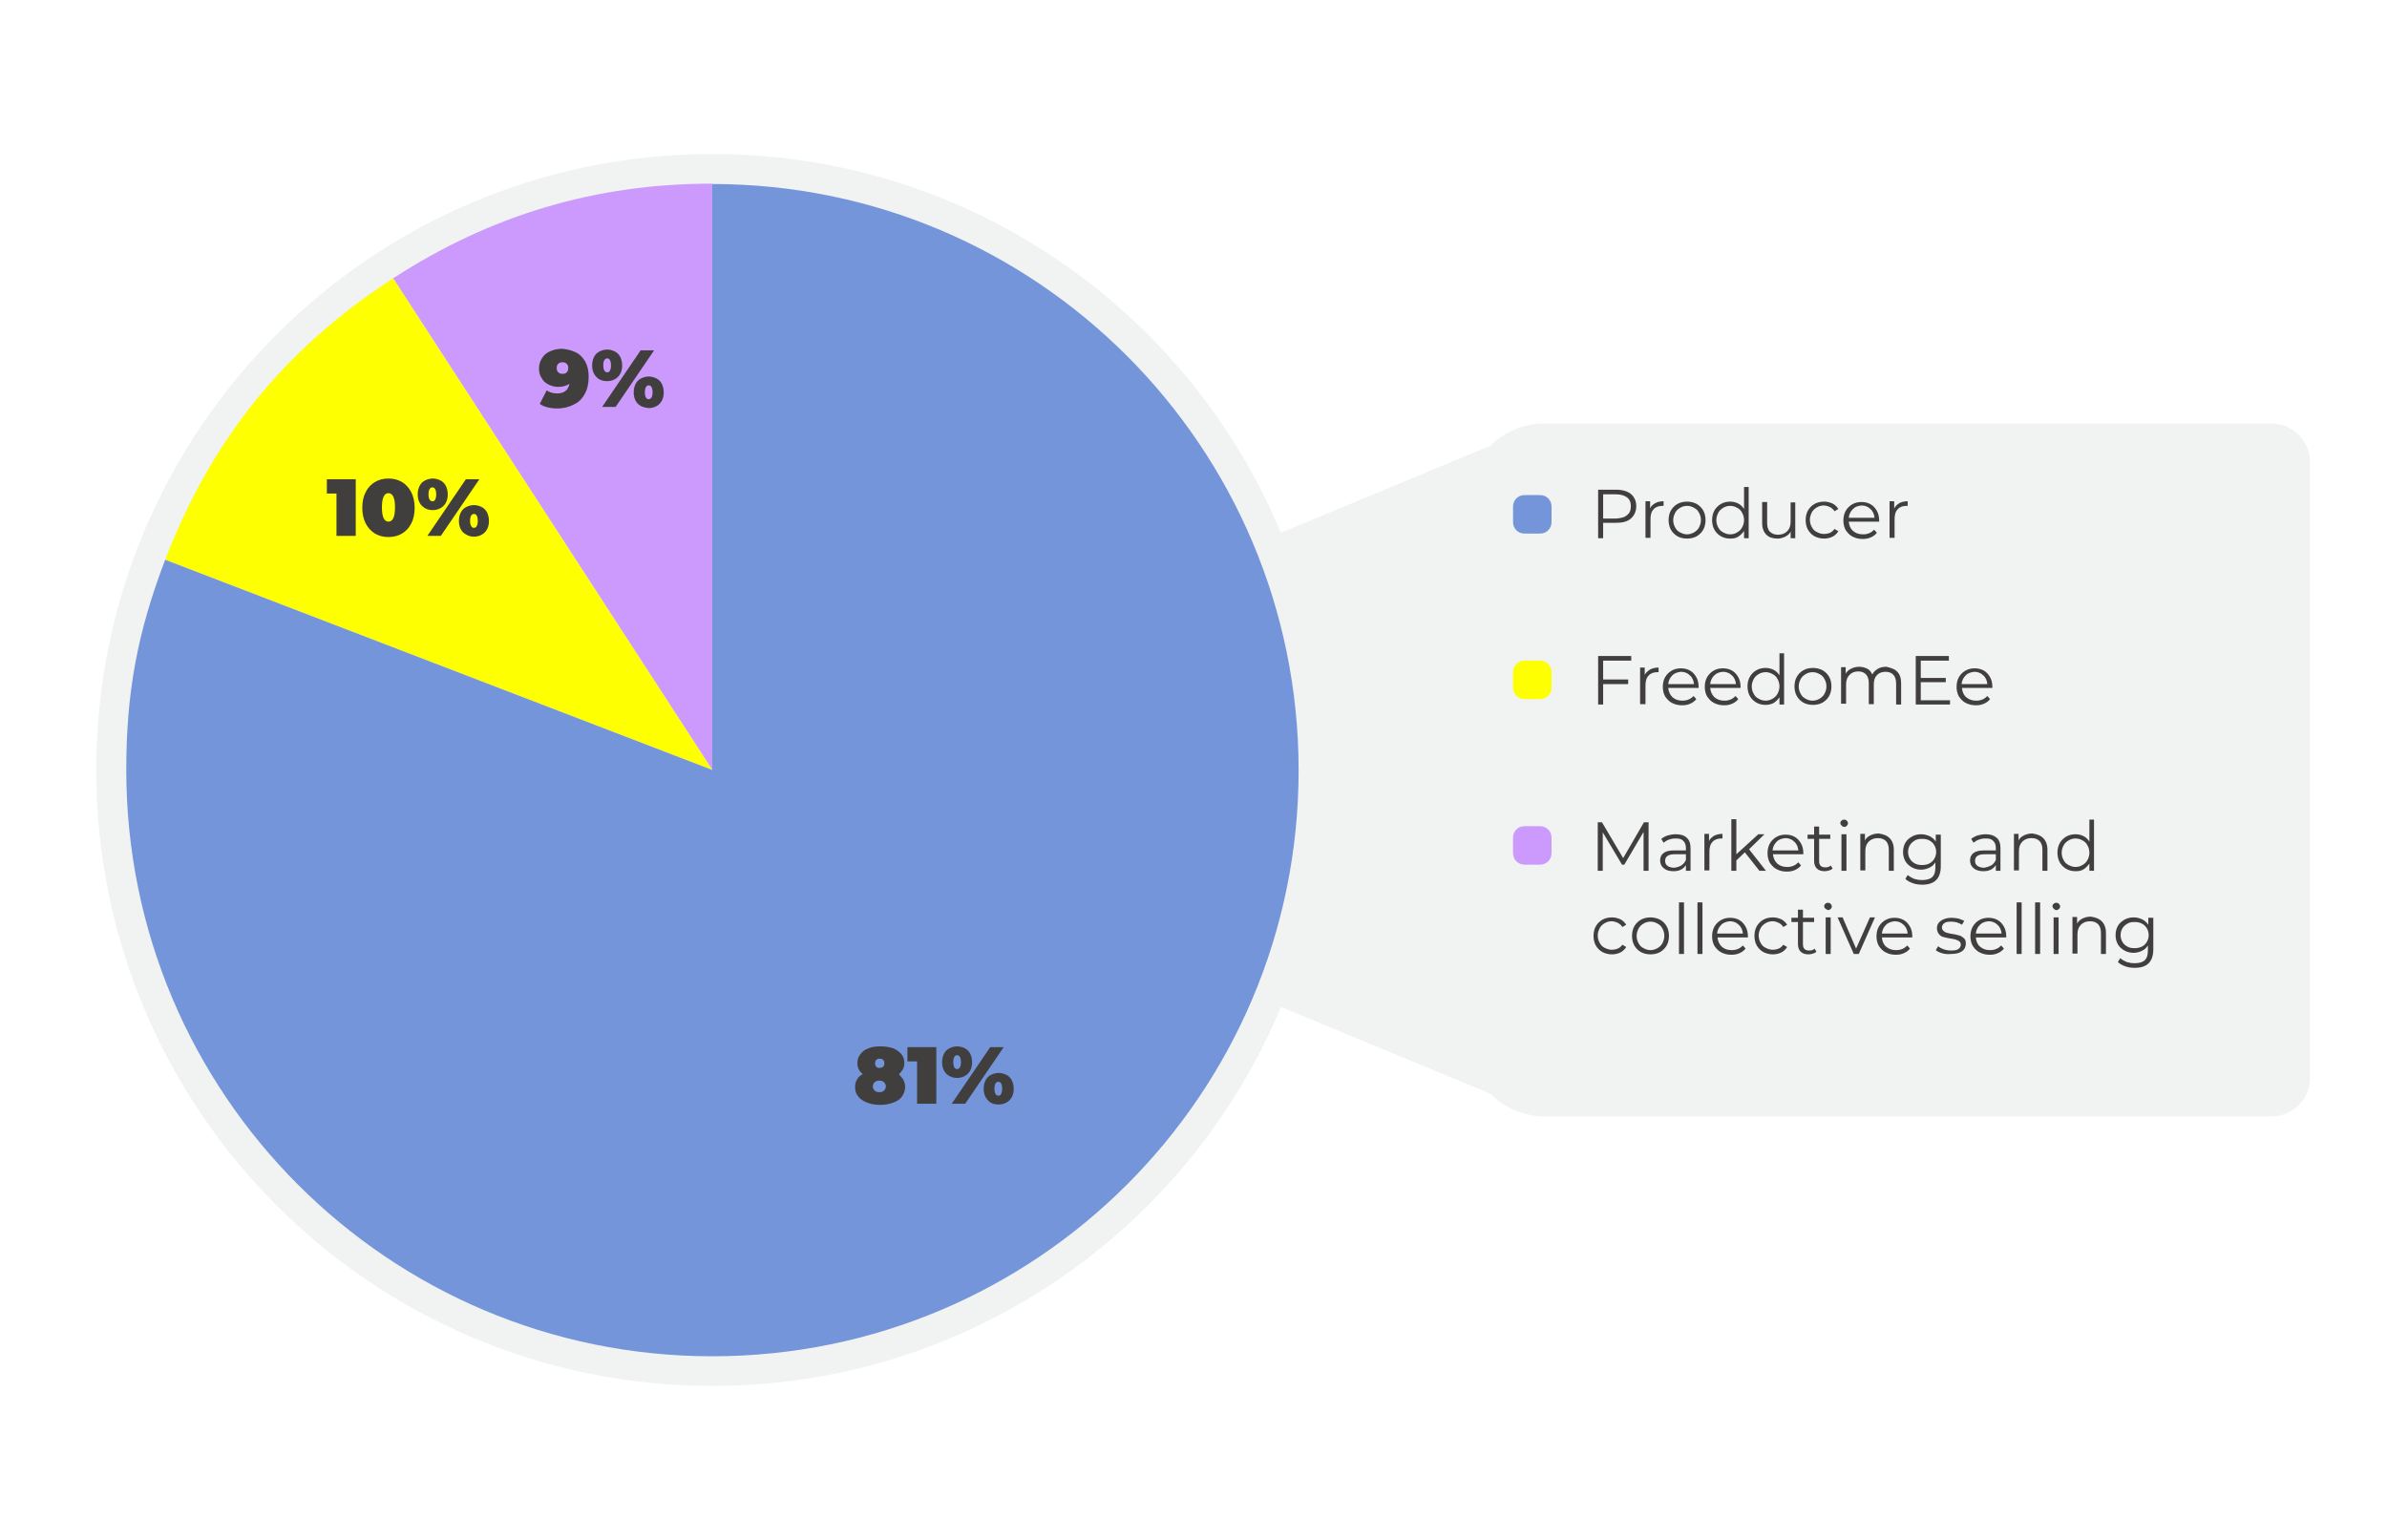
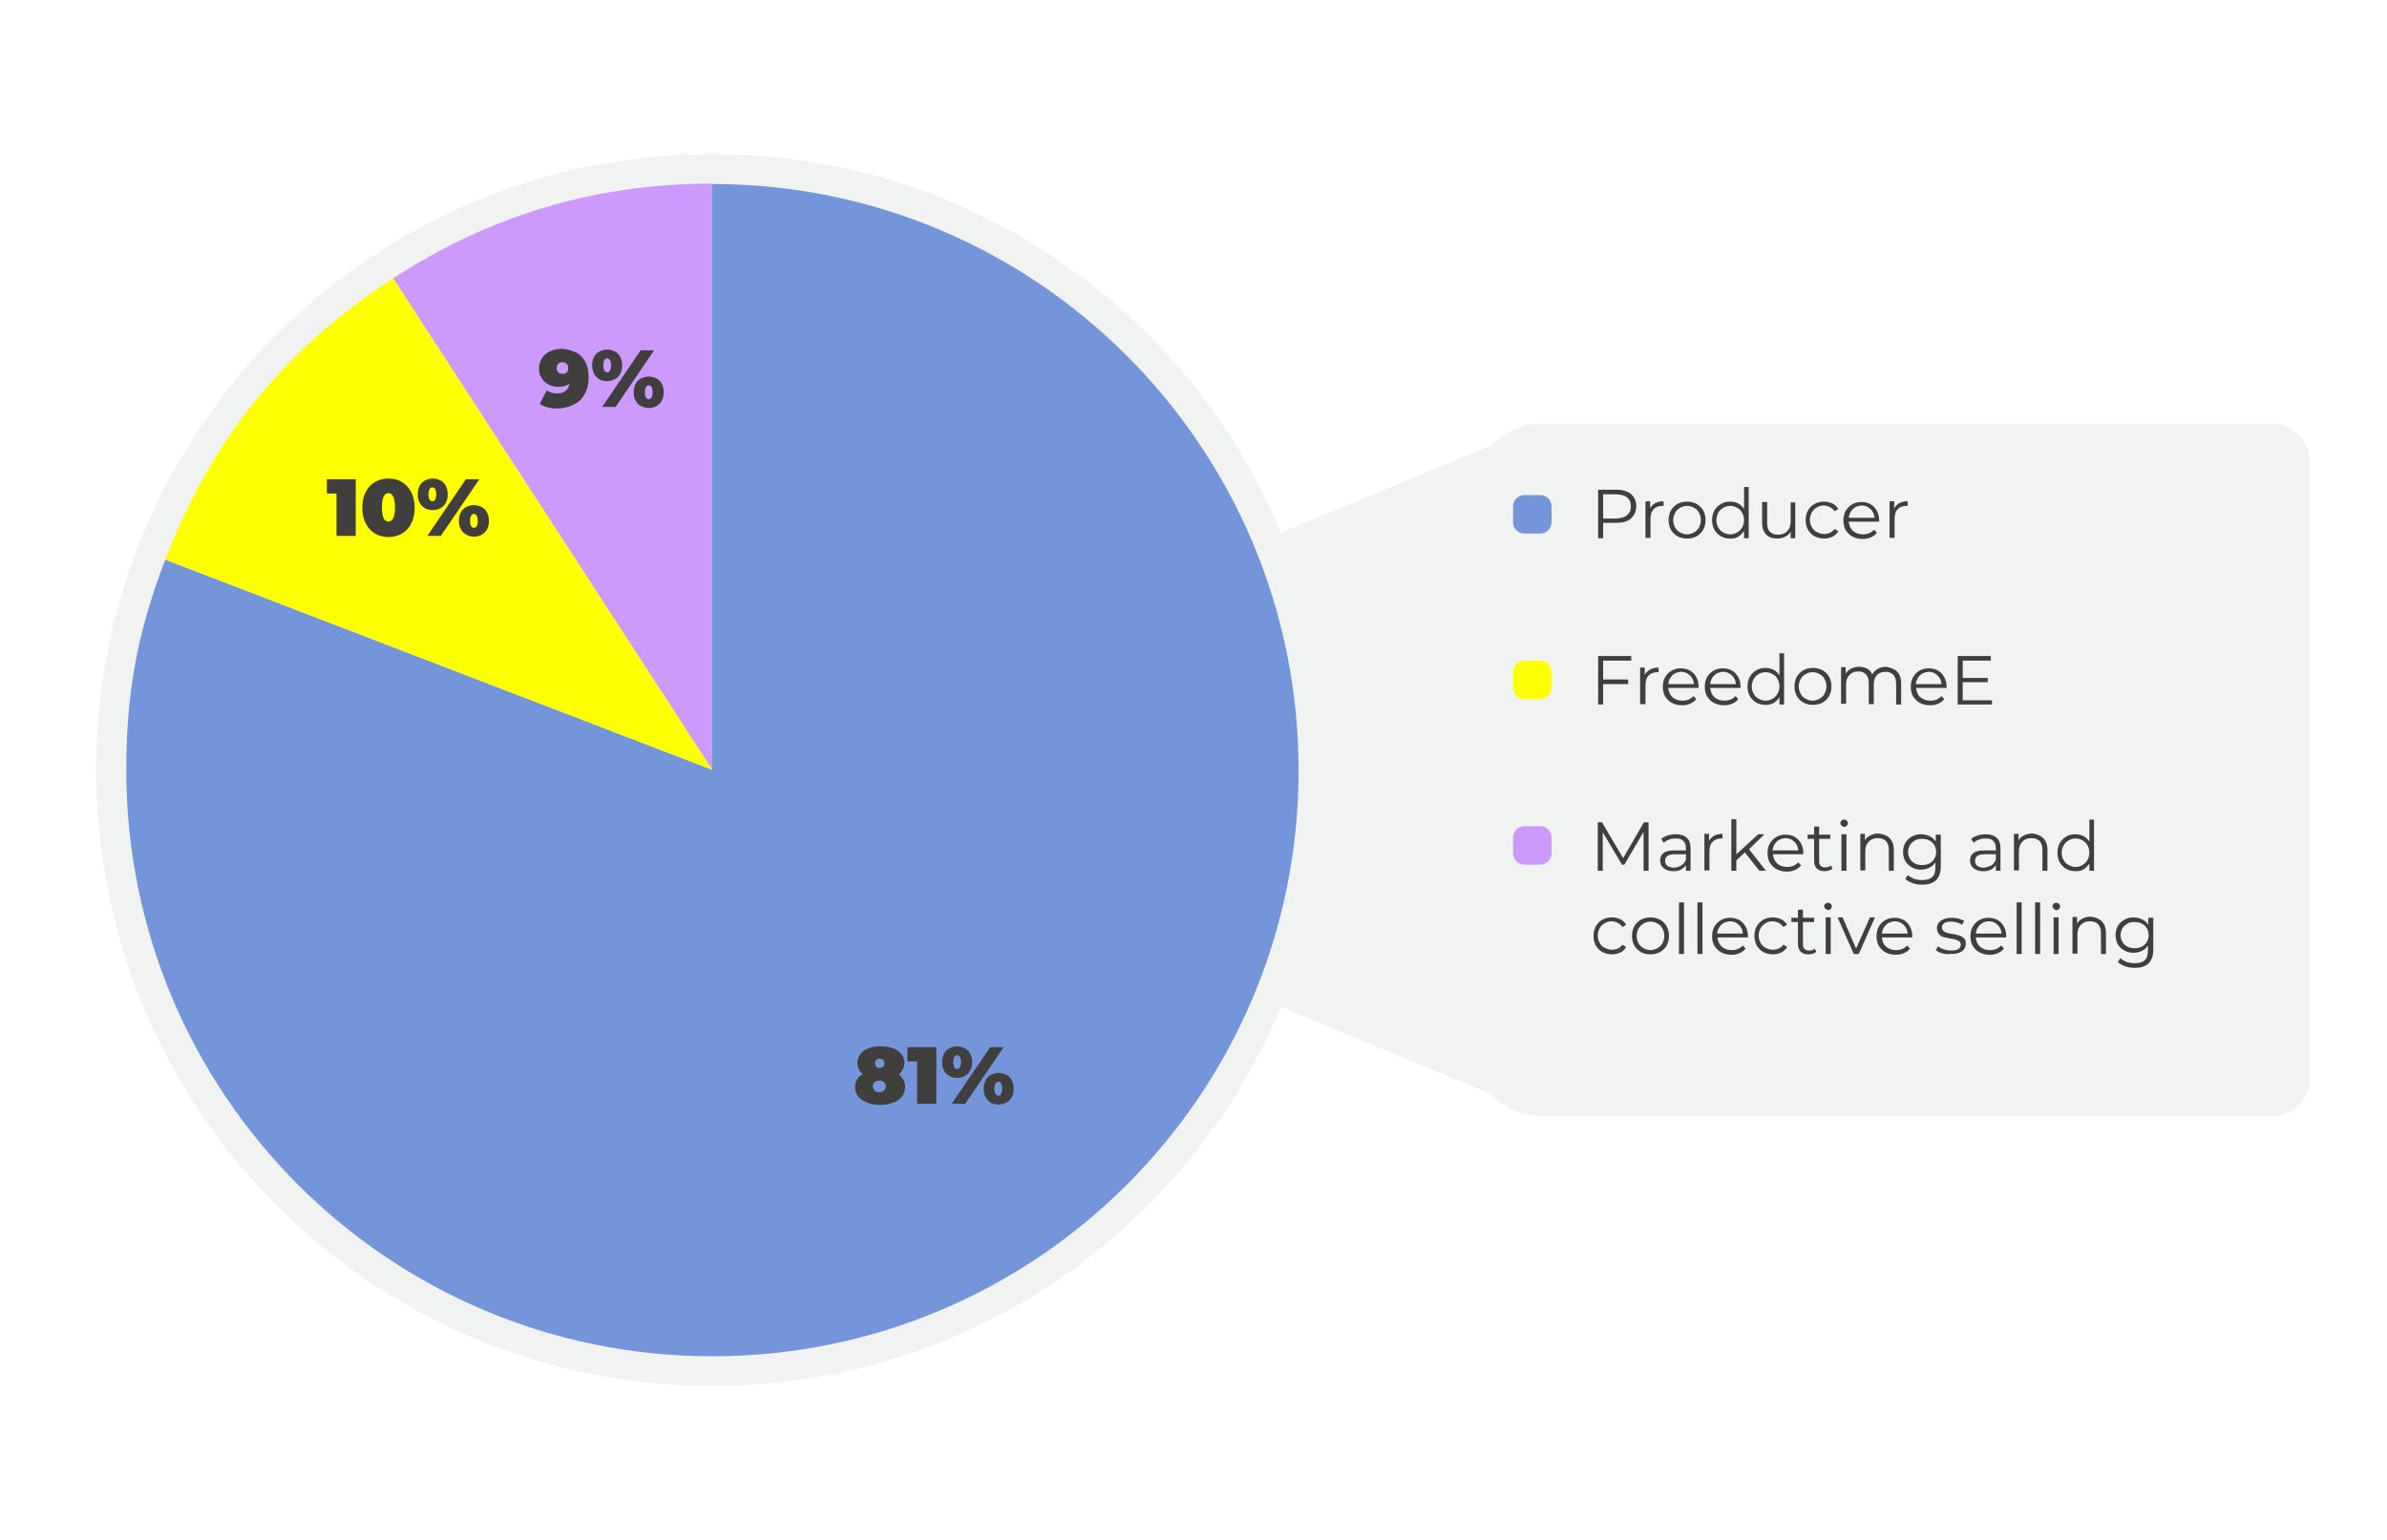
<svg xmlns="http://www.w3.org/2000/svg" version="1.1" id="grafico_2" x="0px" y="0px" viewBox="0 0 620 400" style="enable-background:new 0 0 620 400;" xml:space="preserve">
  <style type="text/css">
	.st0{fill:#F1F2F2;}
	.st1{fill:#7495DA;}
	.st2{fill:#FEFF01;}
	.st3{fill:#CC9AFD;}
	.st4{fill:#413E3E;}
</style>
  <path class="st0" d="M590,290H401.3c-5.3,0-10.4-2.1-14.2-5.9L184.3,200l202.8-84.2c3.7-3.7,8.8-5.8,14-5.8H590c5.5,0,10,4.5,10,10  v160C600,285.5,595.5,290,590,290z" />
  <circle class="st0" cx="185" cy="200" r="160" />
  <path class="st1" d="M400,138.6h-4c-1.7,0-3-1.3-3-3v-4c0-1.7,1.3-3,3-3h4c1.7,0,3,1.3,3,3v4C403,137.3,401.7,138.6,400,138.6z" />
  <path class="st2" d="M400,181.6h-4c-1.7,0-3-1.3-3-3v-4c0-1.7,1.3-3,3-3h4c1.7,0,3,1.3,3,3v4C403,180.3,401.7,181.6,400,181.6z" />
  <path class="st3" d="M400,224.6h-4c-1.7,0-3-1.3-3-3v-4c0-1.7,1.3-3,3-3h4c1.7,0,3,1.3,3,3v4C403,223.3,401.7,224.6,400,224.6z" />
  <path class="st4" d="M423.6,128.3c0.9,0.8,1.4,1.8,1.4,3.2c0,1.3-0.5,2.4-1.4,3.2c-0.9,0.8-2.2,1.1-3.8,1.1h-3.4v4h-1.3v-12.6h4.7  C421.4,127.2,422.7,127.6,423.6,128.3z M422.6,133.8c0.7-0.5,1-1.3,1-2.3c0-1-0.3-1.8-1-2.3c-0.7-0.5-1.6-0.8-2.9-0.8h-3.3v6.3h3.3  C421,134.6,422,134.4,422.6,133.8z" />
  <path class="st4" d="M429.9,130.7c0.6-0.3,1.3-0.5,2.2-0.5v1.2l-0.3,0c-1,0-1.8,0.3-2.3,0.9c-0.6,0.6-0.8,1.5-0.8,2.6v4.8h-1.3v-9.5  h1.2v1.9C428.8,131.5,429.3,131.1,429.9,130.7z" />
  <path class="st4" d="M435.7,139.3c-0.7-0.4-1.3-1-1.7-1.7c-0.4-0.7-0.6-1.6-0.6-2.5c0-0.9,0.2-1.8,0.6-2.5c0.4-0.7,1-1.3,1.7-1.7  c0.7-0.4,1.6-0.6,2.5-0.6s1.7,0.2,2.5,0.6c0.7,0.4,1.3,1,1.7,1.7c0.4,0.7,0.6,1.6,0.6,2.5c0,0.9-0.2,1.8-0.6,2.5  c-0.4,0.7-1,1.3-1.7,1.7c-0.7,0.4-1.6,0.6-2.5,0.6S436.4,139.7,435.7,139.3z M440,138.3c0.5-0.3,1-0.7,1.3-1.3  c0.3-0.6,0.5-1.2,0.5-1.9c0-0.7-0.2-1.4-0.5-1.9c-0.3-0.6-0.7-1-1.3-1.3c-0.5-0.3-1.1-0.5-1.8-0.5s-1.3,0.2-1.8,0.5  c-0.5,0.3-1,0.7-1.3,1.3c-0.3,0.6-0.5,1.2-0.5,1.9c0,0.7,0.2,1.4,0.5,1.9c0.3,0.6,0.7,1,1.3,1.3s1.1,0.5,1.8,0.5  S439.4,138.6,440,138.3z" />
  <path class="st4" d="M454.2,126.4v13.4H453v-1.9c-0.4,0.6-0.9,1.1-1.5,1.5s-1.3,0.5-2.1,0.5c-0.9,0-1.7-0.2-2.4-0.6  c-0.7-0.4-1.3-1-1.7-1.7c-0.4-0.7-0.6-1.6-0.6-2.5c0-0.9,0.2-1.8,0.6-2.5c0.4-0.7,1-1.3,1.7-1.7c0.7-0.4,1.5-0.6,2.4-0.6  c0.8,0,1.5,0.2,2.1,0.5c0.6,0.3,1.1,0.8,1.5,1.4v-5.7H454.2z M451.2,138.3c0.5-0.3,1-0.7,1.3-1.3c0.3-0.6,0.5-1.2,0.5-1.9  c0-0.7-0.2-1.4-0.5-1.9c-0.3-0.6-0.7-1-1.3-1.3c-0.5-0.3-1.1-0.5-1.8-0.5c-0.7,0-1.3,0.2-1.8,0.5c-0.5,0.3-1,0.7-1.3,1.3  c-0.3,0.6-0.5,1.2-0.5,1.9c0,0.7,0.2,1.4,0.5,1.9c0.3,0.6,0.7,1,1.3,1.3s1.1,0.5,1.8,0.5C450.1,138.8,450.7,138.6,451.2,138.3z" />
  <path class="st4" d="M466.3,130.3v9.5h-1.2v-1.7c-0.3,0.6-0.8,1-1.4,1.3c-0.6,0.3-1.3,0.5-2,0.5c-1.2,0-2.2-0.3-2.9-1  c-0.7-0.7-1.1-1.7-1.1-3v-5.5h1.3v5.4c0,1,0.2,1.8,0.7,2.3c0.5,0.5,1.2,0.8,2.1,0.8c1,0,1.8-0.3,2.4-0.9c0.6-0.6,0.9-1.4,0.9-2.5v-5  H466.3z" />
  <path class="st4" d="M471.3,139.3c-0.7-0.4-1.3-1-1.7-1.7c-0.4-0.7-0.6-1.6-0.6-2.5c0-0.9,0.2-1.8,0.6-2.5c0.4-0.7,1-1.3,1.7-1.7  s1.6-0.6,2.5-0.6c0.8,0,1.5,0.2,2.2,0.5c0.6,0.3,1.1,0.8,1.5,1.4l-1,0.6c-0.3-0.5-0.7-0.8-1.2-1.1c-0.5-0.2-1-0.4-1.6-0.4  c-0.7,0-1.3,0.2-1.8,0.5c-0.5,0.3-1,0.7-1.3,1.3c-0.3,0.6-0.5,1.2-0.5,1.9c0,0.7,0.2,1.4,0.5,1.9c0.3,0.6,0.7,1,1.3,1.3  s1.2,0.5,1.8,0.5c0.6,0,1.1-0.1,1.6-0.3c0.5-0.2,0.9-0.6,1.2-1l1,0.6c-0.4,0.6-0.9,1.1-1.5,1.4c-0.6,0.3-1.4,0.5-2.2,0.5  C472.9,139.9,472.1,139.7,471.3,139.3z" />
  <path class="st4" d="M488.1,135.5h-7.9c0.1,1,0.4,1.8,1.1,2.4c0.7,0.6,1.5,0.9,2.6,0.9c0.6,0,1.1-0.1,1.6-0.3  c0.5-0.2,0.9-0.5,1.3-0.9l0.7,0.8c-0.4,0.5-0.9,0.9-1.6,1.2s-1.3,0.4-2.1,0.4c-1,0-1.8-0.2-2.6-0.6s-1.3-1-1.8-1.7  c-0.4-0.7-0.6-1.6-0.6-2.5c0-0.9,0.2-1.8,0.6-2.5c0.4-0.7,1-1.3,1.7-1.7s1.5-0.6,2.4-0.6s1.7,0.2,2.4,0.6c0.7,0.4,1.2,1,1.6,1.7  c0.4,0.7,0.6,1.6,0.6,2.5L488.1,135.5z M481.3,132.2c-0.6,0.6-1,1.3-1.1,2.3h6.7c-0.1-0.9-0.4-1.7-1.1-2.3c-0.6-0.6-1.4-0.9-2.3-0.9  C482.6,131.4,481.9,131.6,481.3,132.2z" />
  <path class="st4" d="M493.3,130.7c0.6-0.3,1.3-0.5,2.2-0.5v1.2l-0.3,0c-1,0-1.8,0.3-2.3,0.9c-0.6,0.6-0.8,1.5-0.8,2.6v4.8h-1.3v-9.5  h1.2v1.9C492.3,131.5,492.7,131.1,493.3,130.7z" />
  <path class="st4" d="M416.4,171.5v5h6.5v1.2h-6.5v5.3h-1.3v-12.6h8.6v1.2H416.4z" />
  <path class="st4" d="M428.6,173.9c0.6-0.3,1.3-0.5,2.2-0.5v1.2l-0.3,0c-1,0-1.8,0.3-2.3,0.9c-0.6,0.6-0.8,1.5-0.8,2.6v4.8H426v-9.5  h1.2v1.9C427.5,174.7,428,174.3,428.6,173.9z" />
  <path class="st4" d="M441.2,178.7h-7.9c0.1,1,0.5,1.8,1.1,2.4c0.7,0.6,1.5,0.9,2.6,0.9c0.6,0,1.1-0.1,1.6-0.3  c0.5-0.2,0.9-0.5,1.3-0.9l0.7,0.8c-0.4,0.5-0.9,0.9-1.6,1.2s-1.3,0.4-2.1,0.4c-1,0-1.8-0.2-2.6-0.6s-1.3-1-1.8-1.7  c-0.4-0.7-0.6-1.6-0.6-2.5c0-0.9,0.2-1.8,0.6-2.5c0.4-0.7,1-1.3,1.7-1.7s1.5-0.6,2.4-0.6s1.7,0.2,2.4,0.6c0.7,0.4,1.2,1,1.6,1.7  c0.4,0.7,0.6,1.6,0.6,2.5L441.2,178.7z M434.4,175.4c-0.6,0.6-1,1.3-1.1,2.3h6.7c-0.1-0.9-0.4-1.7-1.1-2.3c-0.6-0.6-1.4-0.9-2.3-0.9  C435.8,174.6,435,174.8,434.4,175.4z" />
  <path class="st4" d="M452.1,178.7h-7.9c0.1,1,0.5,1.8,1.1,2.4c0.7,0.6,1.5,0.9,2.6,0.9c0.6,0,1.1-0.1,1.6-0.3  c0.5-0.2,0.9-0.5,1.3-0.9l0.7,0.8c-0.4,0.5-0.9,0.9-1.6,1.2s-1.3,0.4-2.1,0.4c-1,0-1.8-0.2-2.6-0.6s-1.3-1-1.8-1.7  c-0.4-0.7-0.6-1.6-0.6-2.5c0-0.9,0.2-1.8,0.6-2.5c0.4-0.7,1-1.3,1.7-1.7s1.5-0.6,2.4-0.6c0.9,0,1.7,0.2,2.4,0.6s1.2,1,1.6,1.7  c0.4,0.7,0.6,1.6,0.6,2.5L452.1,178.7z M445.3,175.4c-0.6,0.6-1,1.3-1.1,2.3h6.7c-0.1-0.9-0.4-1.7-1.1-2.3c-0.6-0.6-1.4-0.9-2.3-0.9  C446.6,174.6,445.9,174.8,445.3,175.4z" />
  <path class="st4" d="M463.4,169.6V183h-1.2v-1.9c-0.4,0.6-0.9,1.1-1.5,1.5c-0.6,0.3-1.3,0.5-2.1,0.5c-0.9,0-1.7-0.2-2.4-0.6  c-0.7-0.4-1.3-1-1.7-1.7c-0.4-0.7-0.6-1.6-0.6-2.5c0-0.9,0.2-1.8,0.6-2.5c0.4-0.7,1-1.3,1.7-1.7c0.7-0.4,1.5-0.6,2.4-0.6  c0.8,0,1.5,0.2,2.1,0.5c0.6,0.3,1.1,0.8,1.5,1.4v-5.7H463.4z M460.4,181.5c0.5-0.3,1-0.7,1.3-1.3c0.3-0.6,0.5-1.2,0.5-1.9  c0-0.7-0.2-1.4-0.5-1.9c-0.3-0.6-0.7-1-1.3-1.3c-0.5-0.3-1.1-0.5-1.8-0.5c-0.7,0-1.3,0.2-1.8,0.5c-0.5,0.3-1,0.7-1.3,1.3  c-0.3,0.6-0.5,1.2-0.5,1.9c0,0.7,0.2,1.4,0.5,1.9c0.3,0.6,0.7,1,1.3,1.3c0.5,0.3,1.1,0.5,1.8,0.5C459.3,182,459.9,181.8,460.4,181.5  z" />
  <path class="st4" d="M468.4,182.5c-0.7-0.4-1.3-1-1.7-1.7c-0.4-0.7-0.6-1.6-0.6-2.5c0-0.9,0.2-1.8,0.6-2.5c0.4-0.7,1-1.3,1.7-1.7  c0.7-0.4,1.6-0.6,2.5-0.6s1.7,0.2,2.5,0.6c0.7,0.4,1.3,1,1.7,1.7c0.4,0.7,0.6,1.6,0.6,2.5c0,0.9-0.2,1.8-0.6,2.5  c-0.4,0.7-1,1.3-1.7,1.7c-0.7,0.4-1.6,0.6-2.5,0.6S469.1,182.9,468.4,182.5z M472.6,181.5c0.5-0.3,1-0.7,1.3-1.3  c0.3-0.6,0.5-1.2,0.5-1.9c0-0.7-0.2-1.4-0.5-1.9c-0.3-0.6-0.7-1-1.3-1.3c-0.5-0.3-1.1-0.5-1.8-0.5s-1.3,0.2-1.8,0.5  c-0.5,0.3-1,0.7-1.3,1.3c-0.3,0.6-0.5,1.2-0.5,1.9c0,0.7,0.2,1.4,0.5,1.9c0.3,0.6,0.7,1,1.3,1.3c0.5,0.3,1.1,0.5,1.8,0.5  S472.1,181.8,472.6,181.5z" />
  <path class="st4" d="M492.8,174.5c0.7,0.7,1,1.7,1,3v5.5h-1.3v-5.4c0-1-0.2-1.7-0.7-2.3c-0.5-0.5-1.1-0.8-2-0.8  c-1,0-1.8,0.3-2.3,0.9c-0.6,0.6-0.8,1.4-0.8,2.5v5h-1.3v-5.4c0-1-0.2-1.7-0.7-2.3c-0.5-0.5-1.1-0.8-2-0.8c-1,0-1.7,0.3-2.3,0.9  c-0.6,0.6-0.9,1.4-0.9,2.5v5h-1.3v-9.5h1.2v1.7c0.3-0.6,0.8-1,1.4-1.3c0.6-0.3,1.3-0.5,2.1-0.5c0.8,0,1.5,0.2,2.1,0.5s1,0.8,1.3,1.5  c0.3-0.6,0.8-1.1,1.5-1.5c0.7-0.4,1.4-0.5,2.2-0.5C491.2,173.5,492.2,173.8,492.8,174.5z" />
-   <path class="st4" d="M506.5,181.8v1.2h-8.9v-12.6h8.6v1.2h-7.3v4.5h6.5v1.1h-6.5v4.7H506.5z" />
-   <path class="st4" d="M517.5,178.7h-7.9c0.1,1,0.4,1.8,1.1,2.4c0.7,0.6,1.5,0.9,2.6,0.9c0.6,0,1.1-0.1,1.6-0.3  c0.5-0.2,0.9-0.5,1.3-0.9l0.7,0.8c-0.4,0.5-0.9,0.9-1.6,1.2s-1.3,0.4-2.1,0.4c-1,0-1.8-0.2-2.6-0.6s-1.3-1-1.8-1.7  c-0.4-0.7-0.6-1.6-0.6-2.5c0-0.9,0.2-1.8,0.6-2.5c0.4-0.7,1-1.3,1.7-1.7s1.5-0.6,2.4-0.6s1.7,0.2,2.4,0.6c0.7,0.4,1.2,1,1.6,1.7  c0.4,0.7,0.6,1.6,0.6,2.5L517.5,178.7z M510.6,175.4c-0.6,0.6-1,1.3-1.1,2.3h6.7c-0.1-0.9-0.4-1.7-1.1-2.3c-0.6-0.6-1.4-0.9-2.3-0.9  C512,174.6,511.2,174.8,510.6,175.4z" />
+   <path class="st4" d="M505.6,178.7h-7.9c0.1,1,0.4,1.8,1.1,2.4c0.7,0.6,1.5,0.9,2.6,0.9c0.6,0,1.1-0.1,1.6-0.3  c0.5-0.2,0.9-0.5,1.3-0.9l0.7,0.8c-0.4,0.5-0.9,0.9-1.6,1.2s-1.3,0.4-2.1,0.4c-1,0-1.8-0.2-2.6-0.6s-1.3-1-1.8-1.7  c-0.4-0.7-0.6-1.6-0.6-2.5c0-0.9,0.2-1.8,0.6-2.5c0.4-0.7,1-1.3,1.7-1.7s1.5-0.6,2.4-0.6s1.7,0.2,2.4,0.6c0.7,0.4,1.2,1,1.6,1.7  c0.4,0.7,0.6,1.6,0.6,2.5L505.6,178.7z M498.7,175.4c-0.6,0.6-1,1.3-1.1,2.3h6.7c-0.1-0.9-0.4-1.7-1.1-2.3c-0.6-0.6-1.4-0.9-2.3-0.9  C500.1,174.6,499.4,174.8,498.7,175.4z" />
+   <path class="st4" d="M517.4,181.8v1.2h-8.9v-12.6h8.6v1.2h-7.3v4.5h6.5v1.1h-6.5v4.7H517.4z" />
  <path class="st4" d="M428.2,213.6v12.6h-1.3v-10.1l-5,8.5h-0.6l-5-8.4v10h-1.3v-12.6h1.1l5.5,9.3l5.4-9.3H428.2z" />
  <path class="st4" d="M438.1,217.6c0.7,0.6,1,1.5,1,2.7v5.9h-1.2v-1.5c-0.3,0.5-0.7,0.9-1.3,1.2c-0.6,0.3-1.2,0.4-2,0.4  c-1.1,0-1.9-0.3-2.5-0.8s-0.9-1.2-0.9-2c0-0.8,0.3-1.5,0.9-1.9c0.6-0.5,1.5-0.7,2.8-0.7h3v-0.6c0-0.8-0.2-1.4-0.7-1.9  s-1.1-0.6-2-0.6c-0.6,0-1.2,0.1-1.7,0.3c-0.6,0.2-1,0.5-1.4,0.8l-0.6-1c0.5-0.4,1.1-0.7,1.7-0.9c0.7-0.2,1.4-0.3,2.1-0.3  C436.5,216.7,437.5,217,438.1,217.6z M436.7,224.8c0.5-0.3,0.9-0.8,1.2-1.4v-1.5h-3c-1.6,0-2.4,0.6-2.4,1.7c0,0.6,0.2,1,0.6,1.3  c0.4,0.3,1,0.5,1.8,0.5C435.6,225.3,436.2,225.1,436.7,224.8z" />
  <path class="st4" d="M445.2,217.1c0.6-0.3,1.3-0.5,2.2-0.5v1.2l-0.3,0c-1,0-1.8,0.3-2.3,0.9c-0.6,0.6-0.8,1.5-0.8,2.6v4.8h-1.3v-9.5  h1.2v1.9C444.1,217.9,444.6,217.5,445.2,217.1z" />
  <path class="st4" d="M453.2,221.4l-2.2,2.1v2.7h-1.3v-13.4h1.3v9.1l5.7-5.2h1.6l-4,3.9l4.4,5.6H457L453.2,221.4z" />
  <path class="st4" d="M468.4,221.9h-7.9c0.1,1,0.5,1.8,1.1,2.4c0.7,0.6,1.5,0.9,2.6,0.9c0.6,0,1.1-0.1,1.6-0.3  c0.5-0.2,0.9-0.5,1.3-0.9l0.7,0.8c-0.4,0.5-0.9,0.9-1.6,1.2s-1.3,0.4-2.1,0.4c-1,0-1.8-0.2-2.6-0.6s-1.3-1-1.8-1.7  c-0.4-0.7-0.6-1.6-0.6-2.5c0-0.9,0.2-1.8,0.6-2.5c0.4-0.7,1-1.3,1.7-1.7s1.5-0.6,2.4-0.6c0.9,0,1.7,0.2,2.4,0.6s1.2,1,1.6,1.7  c0.4,0.7,0.6,1.6,0.6,2.5L468.4,221.9z M461.5,218.6c-0.6,0.6-1,1.3-1.1,2.3h6.7c-0.1-0.9-0.4-1.7-1.1-2.3c-0.6-0.6-1.4-0.9-2.3-0.9  C462.9,217.8,462.1,218,461.5,218.6z" />
  <path class="st4" d="M476,225.6c-0.2,0.2-0.5,0.4-0.9,0.5c-0.4,0.1-0.7,0.2-1.1,0.2c-0.9,0-1.6-0.2-2.1-0.7c-0.5-0.5-0.7-1.2-0.7-2  v-5.7h-1.7v-1.1h1.7v-2.1h1.3v2.1h2.9v1.1h-2.9v5.7c0,0.6,0.1,1,0.4,1.3s0.7,0.4,1.2,0.4c0.3,0,0.5,0,0.8-0.1  c0.2-0.1,0.5-0.2,0.6-0.4L476,225.6z" />
  <path class="st4" d="M478.3,214.4c-0.2-0.2-0.3-0.4-0.3-0.6c0-0.2,0.1-0.5,0.3-0.6c0.2-0.2,0.4-0.3,0.7-0.3s0.5,0.1,0.7,0.3  c0.2,0.2,0.3,0.4,0.3,0.6c0,0.3-0.1,0.5-0.3,0.7c-0.2,0.2-0.4,0.3-0.7,0.3S478.5,214.6,478.3,214.4z M478.3,216.7h1.3v9.5h-1.3  V216.7z" />
  <path class="st4" d="M490.8,217.7c0.7,0.7,1.1,1.7,1.1,3v5.5h-1.3v-5.4c0-1-0.2-1.7-0.7-2.3c-0.5-0.5-1.2-0.8-2.1-0.8  c-1,0-1.8,0.3-2.4,0.9c-0.6,0.6-0.9,1.4-0.9,2.5v5h-1.3v-9.5h1.2v1.7c0.3-0.6,0.8-1,1.4-1.3c0.6-0.3,1.3-0.5,2.2-0.5  C489.2,216.7,490.1,217,490.8,217.7z" />
  <path class="st4" d="M504.1,216.7v8.3c0,1.6-0.4,2.8-1.2,3.6c-0.8,0.8-2,1.2-3.6,1.2c-0.9,0-1.7-0.1-2.5-0.4  c-0.8-0.3-1.4-0.6-1.9-1.1l0.6-1c0.5,0.4,1,0.7,1.7,1c0.7,0.2,1.3,0.3,2.1,0.3c1.2,0,2.1-0.3,2.6-0.8c0.6-0.6,0.8-1.4,0.8-2.6V224  c-0.4,0.6-0.9,1.1-1.6,1.4c-0.6,0.3-1.4,0.5-2.1,0.5c-0.9,0-1.7-0.2-2.4-0.6c-0.7-0.4-1.3-0.9-1.7-1.6s-0.6-1.5-0.6-2.4  s0.2-1.7,0.6-2.4s1-1.2,1.7-1.6c0.7-0.4,1.5-0.6,2.4-0.6c0.8,0,1.5,0.2,2.2,0.5c0.6,0.3,1.2,0.8,1.6,1.4v-1.8H504.1z M501.1,224.3  c0.6-0.3,1-0.7,1.3-1.2c0.3-0.5,0.5-1.1,0.5-1.8s-0.2-1.3-0.5-1.8c-0.3-0.5-0.7-0.9-1.3-1.2c-0.5-0.3-1.2-0.4-1.9-0.4  c-0.7,0-1.3,0.1-1.8,0.4c-0.5,0.3-1,0.7-1.3,1.2c-0.3,0.5-0.5,1.1-0.5,1.8s0.2,1.3,0.5,1.8s0.7,0.9,1.3,1.2c0.5,0.3,1.2,0.4,1.8,0.4  S500.6,224.6,501.1,224.3z" />
  <path class="st4" d="M518.6,217.6c0.7,0.6,1,1.5,1,2.7v5.9h-1.2v-1.5c-0.3,0.5-0.7,0.9-1.3,1.2c-0.6,0.3-1.2,0.4-2,0.4  c-1.1,0-1.9-0.3-2.5-0.8s-0.9-1.2-0.9-2c0-0.8,0.3-1.5,0.9-1.9c0.6-0.5,1.5-0.7,2.8-0.7h3v-0.6c0-0.8-0.2-1.4-0.7-1.9  s-1.1-0.6-2-0.6c-0.6,0-1.2,0.1-1.7,0.3c-0.6,0.2-1,0.5-1.4,0.8l-0.6-1c0.5-0.4,1.1-0.7,1.7-0.9c0.7-0.2,1.4-0.3,2.1-0.3  C517,216.7,517.9,217,518.6,217.6z M517.2,224.8c0.5-0.3,0.9-0.8,1.2-1.4v-1.5h-3c-1.6,0-2.4,0.6-2.4,1.7c0,0.6,0.2,1,0.6,1.3  c0.4,0.3,1,0.5,1.8,0.5C516,225.3,516.6,225.1,517.2,224.8z" />
  <path class="st4" d="M530.7,217.7c0.7,0.7,1.1,1.7,1.1,3v5.5h-1.3v-5.4c0-1-0.2-1.7-0.7-2.3c-0.5-0.5-1.2-0.8-2.1-0.8  c-1,0-1.8,0.3-2.4,0.9c-0.6,0.6-0.9,1.4-0.9,2.5v5h-1.3v-9.5h1.2v1.7c0.3-0.6,0.8-1,1.4-1.3c0.6-0.3,1.3-0.5,2.2-0.5  C529.1,216.7,530,217,530.7,217.7z" />
  <path class="st4" d="M543.9,212.8v13.4h-1.2v-1.9c-0.4,0.6-0.9,1.1-1.5,1.5s-1.3,0.5-2.1,0.5c-0.9,0-1.7-0.2-2.4-0.6  c-0.7-0.4-1.3-1-1.7-1.7c-0.4-0.7-0.6-1.6-0.6-2.5c0-0.9,0.2-1.8,0.6-2.5c0.4-0.7,1-1.3,1.7-1.7c0.7-0.4,1.5-0.6,2.4-0.6  c0.8,0,1.5,0.2,2.1,0.5c0.6,0.3,1.1,0.8,1.5,1.4v-5.7H543.9z M540.9,224.7c0.5-0.3,1-0.7,1.3-1.3c0.3-0.6,0.5-1.2,0.5-1.9  c0-0.7-0.2-1.4-0.5-1.9c-0.3-0.6-0.7-1-1.3-1.3c-0.5-0.3-1.1-0.5-1.8-0.5c-0.7,0-1.3,0.2-1.8,0.5c-0.5,0.3-1,0.7-1.3,1.3  c-0.3,0.6-0.5,1.2-0.5,1.9c0,0.7,0.2,1.4,0.5,1.9c0.3,0.6,0.7,1,1.3,1.3s1.1,0.5,1.8,0.5C539.8,225.2,540.4,225,540.9,224.7z" />
  <path class="st4" d="M416.2,247.3c-0.7-0.4-1.3-1-1.7-1.7c-0.4-0.7-0.6-1.6-0.6-2.5c0-0.9,0.2-1.8,0.6-2.5c0.4-0.7,1-1.3,1.7-1.7  s1.6-0.6,2.5-0.6c0.8,0,1.5,0.2,2.2,0.5c0.6,0.3,1.1,0.8,1.5,1.4l-1,0.6c-0.3-0.5-0.7-0.8-1.2-1.1c-0.5-0.2-1-0.4-1.6-0.4  c-0.7,0-1.3,0.2-1.8,0.5c-0.5,0.3-1,0.7-1.3,1.3c-0.3,0.6-0.5,1.2-0.5,1.9c0,0.7,0.2,1.4,0.5,1.9c0.3,0.6,0.7,1,1.3,1.3  s1.2,0.5,1.8,0.5c0.6,0,1.1-0.1,1.6-0.3c0.5-0.2,0.9-0.6,1.2-1l1,0.6c-0.4,0.6-0.9,1.1-1.5,1.4c-0.6,0.3-1.4,0.5-2.2,0.5  C417.8,247.9,417,247.7,416.2,247.3z" />
  <path class="st4" d="M426.2,247.3c-0.7-0.4-1.3-1-1.7-1.7c-0.4-0.7-0.6-1.6-0.6-2.5c0-0.9,0.2-1.8,0.6-2.5c0.4-0.7,1-1.3,1.7-1.7  c0.7-0.4,1.6-0.6,2.5-0.6s1.7,0.2,2.5,0.6c0.7,0.4,1.3,1,1.7,1.7c0.4,0.7,0.6,1.6,0.6,2.5c0,0.9-0.2,1.8-0.6,2.5  c-0.4,0.7-1,1.3-1.7,1.7c-0.7,0.4-1.6,0.6-2.5,0.6S426.9,247.7,426.2,247.3z M430.5,246.3c0.5-0.3,1-0.7,1.3-1.3  c0.3-0.6,0.5-1.2,0.5-1.9c0-0.7-0.2-1.4-0.5-1.9c-0.3-0.6-0.7-1-1.3-1.3c-0.5-0.3-1.1-0.5-1.8-0.5s-1.3,0.2-1.8,0.5  c-0.5,0.3-1,0.7-1.3,1.3c-0.3,0.6-0.5,1.2-0.5,1.9c0,0.7,0.2,1.4,0.5,1.9c0.3,0.6,0.7,1,1.3,1.3s1.1,0.5,1.8,0.5  S429.9,246.6,430.5,246.3z" />
  <path class="st4" d="M436.1,234.4h1.3v13.4h-1.3V234.4z" />
  <path class="st4" d="M440.9,234.4h1.3v13.4h-1.3V234.4z" />
  <path class="st4" d="M454,243.5h-7.9c0.1,1,0.5,1.8,1.1,2.4c0.7,0.6,1.5,0.9,2.6,0.9c0.6,0,1.1-0.1,1.6-0.3c0.5-0.2,0.9-0.5,1.3-0.9  l0.7,0.8c-0.4,0.5-0.9,0.9-1.6,1.2s-1.3,0.4-2.1,0.4c-1,0-1.8-0.2-2.6-0.6s-1.3-1-1.8-1.7c-0.4-0.7-0.6-1.6-0.6-2.5  c0-0.9,0.2-1.8,0.6-2.5c0.4-0.7,1-1.3,1.7-1.7s1.5-0.6,2.4-0.6c0.9,0,1.7,0.2,2.4,0.6s1.2,1,1.6,1.7c0.4,0.7,0.6,1.6,0.6,2.5  L454,243.5z M447.1,240.2c-0.6,0.6-1,1.3-1.1,2.3h6.7c-0.1-0.9-0.4-1.7-1.1-2.3c-0.6-0.6-1.4-0.9-2.3-0.9  C448.5,239.4,447.7,239.6,447.1,240.2z" />
  <path class="st4" d="M458,247.3c-0.7-0.4-1.3-1-1.7-1.7c-0.4-0.7-0.6-1.6-0.6-2.5c0-0.9,0.2-1.8,0.6-2.5c0.4-0.7,1-1.3,1.7-1.7  s1.6-0.6,2.5-0.6c0.8,0,1.5,0.2,2.2,0.5c0.6,0.3,1.1,0.8,1.5,1.4l-1,0.6c-0.3-0.5-0.7-0.8-1.2-1.1c-0.5-0.2-1-0.4-1.6-0.4  c-0.7,0-1.3,0.2-1.8,0.5c-0.5,0.3-1,0.7-1.3,1.3c-0.3,0.6-0.5,1.2-0.5,1.9c0,0.7,0.2,1.4,0.5,1.9c0.3,0.6,0.7,1,1.3,1.3  s1.2,0.5,1.8,0.5c0.6,0,1.1-0.1,1.6-0.3c0.5-0.2,0.9-0.6,1.2-1l1,0.6c-0.4,0.6-0.9,1.1-1.5,1.4c-0.6,0.3-1.4,0.5-2.2,0.5  C459.6,247.9,458.8,247.7,458,247.3z" />
  <path class="st4" d="M471.8,247.2c-0.2,0.2-0.5,0.4-0.9,0.5c-0.4,0.1-0.7,0.2-1.1,0.2c-0.9,0-1.6-0.2-2.1-0.7  c-0.5-0.5-0.7-1.2-0.7-2v-5.7h-1.7v-1.1h1.7v-2.1h1.3v2.1h2.9v1.1h-2.9v5.7c0,0.6,0.1,1,0.4,1.3s0.7,0.4,1.2,0.4  c0.3,0,0.5,0,0.8-0.1c0.2-0.1,0.5-0.2,0.6-0.4L471.8,247.2z" />
  <path class="st4" d="M474.1,236c-0.2-0.2-0.3-0.4-0.3-0.6c0-0.2,0.1-0.5,0.3-0.6c0.2-0.2,0.4-0.3,0.7-0.3c0.3,0,0.5,0.1,0.7,0.3  c0.2,0.2,0.3,0.4,0.3,0.6c0,0.3-0.1,0.5-0.3,0.7c-0.2,0.2-0.4,0.3-0.7,0.3C474.6,236.3,474.3,236.2,474.1,236z M474.2,238.3h1.3v9.5  h-1.3V238.3z" />
  <path class="st4" d="M487,238.3l-4.2,9.5h-1.3l-4.2-9.5h1.3l3.5,8.1l3.6-8.1H487z" />
  <path class="st4" d="M496.7,243.5h-7.9c0.1,1,0.4,1.8,1.1,2.4c0.7,0.6,1.5,0.9,2.6,0.9c0.6,0,1.1-0.1,1.6-0.3  c0.5-0.2,0.9-0.5,1.3-0.9l0.7,0.8c-0.4,0.5-0.9,0.9-1.6,1.2s-1.3,0.4-2.1,0.4c-1,0-1.8-0.2-2.6-0.6s-1.3-1-1.8-1.7  c-0.4-0.7-0.6-1.6-0.6-2.5c0-0.9,0.2-1.8,0.6-2.5c0.4-0.7,1-1.3,1.7-1.7s1.5-0.6,2.4-0.6s1.7,0.2,2.4,0.6c0.7,0.4,1.2,1,1.6,1.7  c0.4,0.7,0.6,1.6,0.6,2.5L496.7,243.5z M489.9,240.2c-0.6,0.6-1,1.3-1.1,2.3h6.7c-0.1-0.9-0.4-1.7-1.1-2.3c-0.6-0.6-1.4-0.9-2.3-0.9  C491.3,239.4,490.5,239.6,489.9,240.2z" />
  <path class="st4" d="M504.4,247.6c-0.7-0.2-1.3-0.5-1.6-0.8l0.6-1c0.4,0.3,0.9,0.6,1.5,0.8c0.6,0.2,1.2,0.3,1.9,0.3  c0.9,0,1.5-0.1,1.9-0.4c0.4-0.3,0.6-0.7,0.6-1.1c0-0.3-0.1-0.6-0.3-0.8c-0.2-0.2-0.5-0.3-0.9-0.5c-0.3-0.1-0.8-0.2-1.4-0.3  c-0.8-0.1-1.4-0.3-1.9-0.4c-0.5-0.1-0.9-0.4-1.2-0.8c-0.3-0.4-0.5-0.9-0.5-1.5c0-0.8,0.3-1.4,1-1.9s1.6-0.8,2.8-0.8  c0.6,0,1.2,0.1,1.8,0.2c0.6,0.2,1.1,0.4,1.5,0.6l-0.6,1c-0.8-0.5-1.7-0.8-2.8-0.8c-0.8,0-1.4,0.1-1.8,0.4s-0.6,0.7-0.6,1.1  c0,0.4,0.1,0.6,0.4,0.9c0.2,0.2,0.5,0.4,0.9,0.5c0.3,0.1,0.8,0.2,1.4,0.3c0.8,0.1,1.4,0.3,1.8,0.4c0.5,0.1,0.8,0.4,1.2,0.7  s0.5,0.8,0.5,1.4c0,0.8-0.3,1.5-1,2c-0.7,0.5-1.6,0.7-2.9,0.7C505.9,247.9,505.1,247.8,504.4,247.6z" />
  <path class="st4" d="M521.1,243.5h-7.9c0.1,1,0.4,1.8,1.1,2.4c0.7,0.6,1.5,0.9,2.6,0.9c0.6,0,1.1-0.1,1.6-0.3  c0.5-0.2,0.9-0.5,1.3-0.9l0.7,0.8c-0.4,0.5-0.9,0.9-1.6,1.2s-1.3,0.4-2.1,0.4c-1,0-1.8-0.2-2.6-0.6s-1.3-1-1.8-1.7  c-0.4-0.7-0.6-1.6-0.6-2.5c0-0.9,0.2-1.8,0.6-2.5c0.4-0.7,1-1.3,1.7-1.7s1.5-0.6,2.4-0.6s1.7,0.2,2.4,0.6c0.7,0.4,1.2,1,1.6,1.7  c0.4,0.7,0.6,1.6,0.6,2.5L521.1,243.5z M514.3,240.2c-0.6,0.6-1,1.3-1.1,2.3h6.7c-0.1-0.9-0.4-1.7-1.1-2.3c-0.6-0.6-1.4-0.9-2.3-0.9  C515.6,239.4,514.9,239.6,514.3,240.2z" />
  <path class="st4" d="M523.8,234.4h1.3v13.4h-1.3V234.4z" />
  <path class="st4" d="M528.6,234.4h1.3v13.4h-1.3V234.4z" />
  <path class="st4" d="M533.4,236c-0.2-0.2-0.3-0.4-0.3-0.6c0-0.2,0.1-0.5,0.3-0.6c0.2-0.2,0.4-0.3,0.7-0.3s0.5,0.1,0.7,0.3  c0.2,0.2,0.3,0.4,0.3,0.6c0,0.3-0.1,0.5-0.3,0.7c-0.2,0.2-0.4,0.3-0.7,0.3S533.6,236.2,533.4,236z M533.4,238.3h1.3v9.5h-1.3V238.3z  " />
  <path class="st4" d="M545.9,239.3c0.7,0.7,1.1,1.7,1.1,3v5.5h-1.3v-5.4c0-1-0.2-1.7-0.7-2.3c-0.5-0.5-1.2-0.8-2.1-0.8  c-1,0-1.8,0.3-2.4,0.9c-0.6,0.6-0.9,1.4-0.9,2.5v5h-1.3v-9.5h1.2v1.7c0.3-0.6,0.8-1,1.4-1.3c0.6-0.3,1.3-0.5,2.2-0.5  C544.3,238.3,545.2,238.6,545.9,239.3z" />
  <path class="st4" d="M559.3,238.3v8.3c0,1.6-0.4,2.8-1.2,3.6c-0.8,0.8-2,1.2-3.6,1.2c-0.9,0-1.7-0.1-2.5-0.4  c-0.8-0.3-1.4-0.6-1.9-1.1l0.6-1c0.5,0.4,1,0.7,1.7,1c0.7,0.2,1.3,0.3,2.1,0.3c1.2,0,2.1-0.3,2.6-0.8c0.6-0.6,0.8-1.4,0.8-2.6v-1.2  c-0.4,0.6-0.9,1.1-1.6,1.4c-0.6,0.3-1.4,0.5-2.1,0.5c-0.9,0-1.7-0.2-2.4-0.6c-0.7-0.4-1.3-0.9-1.7-1.6s-0.6-1.5-0.6-2.4  s0.2-1.7,0.6-2.4s1-1.2,1.7-1.6c0.7-0.4,1.5-0.6,2.4-0.6c0.8,0,1.5,0.2,2.2,0.5c0.6,0.3,1.2,0.8,1.6,1.4v-1.8H559.3z M556.3,245.9  c0.6-0.3,1-0.7,1.3-1.2c0.3-0.5,0.5-1.1,0.5-1.8s-0.2-1.3-0.5-1.8c-0.3-0.5-0.7-0.9-1.3-1.2c-0.5-0.3-1.2-0.4-1.9-0.4  c-0.7,0-1.3,0.1-1.8,0.4c-0.5,0.3-1,0.7-1.3,1.2c-0.3,0.5-0.5,1.1-0.5,1.8s0.2,1.3,0.5,1.8s0.7,0.9,1.3,1.2c0.5,0.3,1.2,0.4,1.8,0.4  S555.7,246.2,556.3,245.9z" />
  <path class="st3" d="M185,200L102.1,72.3c25.4-16.5,52.7-24.6,82.9-24.6V200z" />
  <path class="st2" d="M185,200L42.9,145.4c12.1-31.4,31-54.8,59.2-73.1L185,200z" />
  <path class="st1" d="M185,200V47.8c84.1,0,152.3,68.2,152.3,152.3S269.1,352.3,185,352.3S32.8,284.1,32.8,200  c0-20.2,2.9-35.7,10.1-54.6L185,200z" />
  <path class="st4" d="M149.5,91.5c1.1,0.5,1.9,1.4,2.5,2.4c0.6,1.1,0.9,2.4,0.9,4c0,1.7-0.3,3.1-1,4.4s-1.6,2.2-2.9,2.8  c-1.2,0.6-2.6,1-4.3,1c-0.9,0-1.7-0.1-2.5-0.3c-0.8-0.2-1.5-0.5-2-0.9l1.8-3.5c0.7,0.5,1.6,0.8,2.7,0.8c0.9,0,1.6-0.2,2.1-0.6  c0.6-0.4,0.9-1,1.1-1.9c-0.8,0.5-1.7,0.8-2.9,0.8c-0.9,0-1.7-0.2-2.5-0.6s-1.4-0.9-1.8-1.7c-0.5-0.7-0.7-1.5-0.7-2.5  c0-1,0.3-1.9,0.8-2.7c0.5-0.8,1.2-1.4,2.2-1.8c0.9-0.4,1.9-0.6,3-0.6C147.2,90.7,148.5,91,149.5,91.5z M147.2,96.7  c0.3-0.3,0.4-0.6,0.4-1.1s-0.1-0.8-0.4-1.1c-0.3-0.3-0.6-0.4-1.1-0.4c-0.4,0-0.8,0.1-1.1,0.4c-0.3,0.3-0.4,0.6-0.4,1.1  s0.1,0.8,0.4,1.1c0.3,0.3,0.6,0.4,1.1,0.4C146.6,97.1,147,97,147.2,96.7z" />
  <path class="st4" d="M154.9,97.9c-0.7-0.7-1.1-1.7-1.1-3c0-0.9,0.2-1.6,0.5-2.2c0.3-0.6,0.8-1.1,1.4-1.4c0.6-0.3,1.3-0.5,2-0.5  c0.7,0,1.4,0.2,2,0.5c0.6,0.3,1.1,0.8,1.4,1.4c0.3,0.6,0.5,1.4,0.5,2.2c0,1.3-0.4,2.3-1.1,3c-0.7,0.7-1.7,1.1-2.8,1.1  C156.6,99,155.6,98.7,154.9,97.9z M166.4,91h3.5l-10,14.7h-3.5L166.4,91z M158.4,96.3c0.2-0.3,0.3-0.8,0.3-1.4s-0.1-1.1-0.3-1.4  c-0.2-0.3-0.4-0.4-0.7-0.4c-0.3,0-0.5,0.1-0.7,0.4c-0.2,0.3-0.3,0.8-0.3,1.4s0.1,1.1,0.3,1.4c0.2,0.3,0.4,0.4,0.7,0.4  C158,96.8,158.2,96.6,158.4,96.3z M165.7,104.9c-0.7-0.7-1.1-1.7-1.1-3c0-0.9,0.2-1.6,0.5-2.2c0.3-0.6,0.8-1.1,1.4-1.4  c0.6-0.3,1.3-0.5,2-0.5c0.7,0,1.4,0.2,2,0.5c0.6,0.3,1.1,0.8,1.4,1.4s0.5,1.4,0.5,2.2c0,1.3-0.4,2.3-1.1,3c-0.7,0.7-1.7,1.1-2.8,1.1  C167.4,105.9,166.4,105.6,165.7,104.9z M169.2,103.3c0.2-0.3,0.3-0.8,0.3-1.4s-0.1-1.1-0.3-1.4c-0.2-0.3-0.4-0.4-0.7-0.4  c-0.3,0-0.5,0.1-0.7,0.4c-0.2,0.3-0.3,0.8-0.3,1.4s0.1,1.1,0.3,1.4c0.2,0.3,0.4,0.4,0.7,0.4C168.8,103.7,169,103.5,169.2,103.3z" />
  <path class="st4" d="M92.4,124.5v14.7h-5v-11h-2.5v-3.7H92.4z" />
  <path class="st4" d="M97.4,138.6c-1-0.6-1.8-1.5-2.4-2.6c-0.6-1.2-0.9-2.5-0.9-4.1c0-1.6,0.3-3,0.9-4.1c0.6-1.2,1.4-2,2.4-2.6  s2.2-0.9,3.5-0.9c1.3,0,2.5,0.3,3.5,0.9c1,0.6,1.8,1.5,2.4,2.6c0.6,1.2,0.9,2.5,0.9,4.1c0,1.6-0.3,3-0.9,4.1c-0.6,1.2-1.4,2-2.4,2.6  c-1,0.6-2.2,0.9-3.5,0.9C99.6,139.5,98.4,139.2,97.4,138.6z M102.6,131.8c0-2.5-0.6-3.7-1.7-3.7c-1.1,0-1.7,1.2-1.7,3.7  s0.6,3.7,1.7,3.7C102,135.5,102.6,134.3,102.6,131.8z" />
  <path class="st4" d="M109.6,131.4c-0.7-0.7-1.1-1.7-1.1-3c0-0.9,0.2-1.6,0.5-2.2c0.3-0.6,0.8-1.1,1.4-1.4c0.6-0.3,1.3-0.5,2-0.5  c0.7,0,1.4,0.2,2,0.5c0.6,0.3,1.1,0.8,1.4,1.4c0.3,0.6,0.5,1.4,0.5,2.2c0,1.3-0.4,2.3-1.1,3c-0.7,0.7-1.7,1.1-2.8,1.1  C111.2,132.5,110.3,132.1,109.6,131.4z M121,124.5h3.5l-10,14.7H111L121,124.5z M113,129.8c0.2-0.3,0.3-0.8,0.3-1.4  s-0.1-1.1-0.3-1.4c-0.2-0.3-0.4-0.4-0.7-0.4c-0.3,0-0.5,0.1-0.7,0.4c-0.2,0.3-0.3,0.8-0.3,1.4s0.1,1.1,0.3,1.4  c0.2,0.3,0.4,0.4,0.7,0.4C112.7,130.2,112.9,130.1,113,129.8z M120.3,138.3c-0.7-0.7-1.1-1.7-1.1-3c0-0.9,0.2-1.6,0.5-2.2  c0.3-0.6,0.8-1.1,1.4-1.4c0.6-0.3,1.3-0.5,2-0.5c0.7,0,1.4,0.2,2,0.5c0.6,0.3,1.1,0.8,1.4,1.4s0.5,1.4,0.5,2.2c0,1.3-0.4,2.3-1.1,3  c-0.7,0.7-1.7,1.1-2.8,1.1C122,139.4,121.1,139,120.3,138.3z M123.8,136.7c0.2-0.3,0.3-0.8,0.3-1.4s-0.1-1.1-0.3-1.4  c-0.2-0.3-0.4-0.4-0.7-0.4c-0.3,0-0.5,0.1-0.7,0.4c-0.2,0.3-0.3,0.8-0.3,1.4s0.1,1.1,0.3,1.4c0.2,0.3,0.4,0.4,0.7,0.4  C123.4,137.1,123.6,137,123.8,136.7z" />
  <path class="st4" d="M234.6,280.4c0.3,0.6,0.5,1.2,0.5,1.9c0,0.9-0.3,1.8-0.8,2.5s-1.3,1.3-2.3,1.6c-1,0.4-2.1,0.6-3.4,0.6  c-1.3,0-2.4-0.2-3.4-0.6s-1.8-0.9-2.3-1.6c-0.6-0.7-0.8-1.5-0.8-2.5c0-0.7,0.2-1.4,0.5-1.9c0.3-0.6,0.8-1,1.5-1.4  c-1-0.8-1.4-1.7-1.4-2.9c0-0.9,0.3-1.7,0.8-2.3c0.5-0.7,1.2-1.2,2.1-1.5c0.9-0.4,2-0.5,3.2-0.5c1.2,0,2.2,0.2,3.2,0.5  c0.9,0.4,1.6,0.9,2.1,1.5s0.8,1.4,0.8,2.3c0,1.2-0.5,2.1-1.4,2.9C233.7,279.4,234.2,279.8,234.6,280.4z M229.6,283.3  c0.3-0.3,0.5-0.7,0.5-1.1s-0.2-0.8-0.5-1.1c-0.3-0.3-0.7-0.4-1.2-0.4c-0.5,0-0.9,0.1-1.2,0.4c-0.3,0.3-0.5,0.7-0.5,1.1  s0.2,0.8,0.5,1.1c0.3,0.3,0.7,0.4,1.2,0.4C228.9,283.7,229.3,283.6,229.6,283.3z M227.6,275.3c-0.2,0.2-0.3,0.5-0.3,0.9  c0,0.4,0.1,0.7,0.3,0.9c0.2,0.2,0.5,0.3,0.9,0.3c0.3,0,0.6-0.1,0.9-0.3c0.2-0.2,0.3-0.5,0.3-0.9c0-0.4-0.1-0.7-0.3-0.9  c-0.2-0.2-0.5-0.3-0.9-0.3C228.1,275,227.8,275.1,227.6,275.3z" />
  <path class="st4" d="M243.2,272v14.7h-5v-11h-2.5V272H243.2z" />
  <path class="st4" d="M245.8,278.9c-0.7-0.7-1.1-1.7-1.1-3c0-0.9,0.2-1.6,0.5-2.2s0.8-1.1,1.4-1.4s1.3-0.5,2-0.5c0.7,0,1.4,0.2,2,0.5  c0.6,0.3,1.1,0.8,1.4,1.4s0.5,1.4,0.5,2.2c0,1.3-0.4,2.3-1.1,3c-0.7,0.7-1.7,1.1-2.8,1.1C247.5,280,246.5,279.6,245.8,278.9z   M257.2,272h3.5l-10,14.7h-3.5L257.2,272z M249.3,277.3c0.2-0.3,0.3-0.8,0.3-1.4c0-0.6-0.1-1.1-0.3-1.4c-0.2-0.3-0.4-0.4-0.7-0.4  c-0.3,0-0.5,0.1-0.7,0.4c-0.2,0.3-0.3,0.8-0.3,1.4c0,0.6,0.1,1.1,0.3,1.4c0.2,0.3,0.4,0.4,0.7,0.4  C248.9,277.7,249.1,277.6,249.3,277.3z M256.6,285.8c-0.7-0.7-1.1-1.7-1.1-3c0-0.9,0.2-1.6,0.5-2.2c0.3-0.6,0.8-1.1,1.4-1.4  s1.3-0.5,2-0.5c0.7,0,1.4,0.2,2,0.5c0.6,0.3,1.1,0.8,1.4,1.4s0.5,1.4,0.5,2.2c0,1.3-0.4,2.3-1.1,3c-0.7,0.7-1.7,1.1-2.8,1.1  C258.2,286.9,257.3,286.6,256.6,285.8z M260,284.2c0.2-0.3,0.3-0.8,0.3-1.4s-0.1-1.1-0.3-1.4c-0.2-0.3-0.4-0.4-0.7-0.4  c-0.3,0-0.5,0.1-0.7,0.4c-0.2,0.3-0.3,0.8-0.3,1.4s0.1,1.1,0.3,1.4c0.2,0.3,0.4,0.4,0.7,0.4C259.7,284.6,259.9,284.5,260,284.2z" />
</svg>
